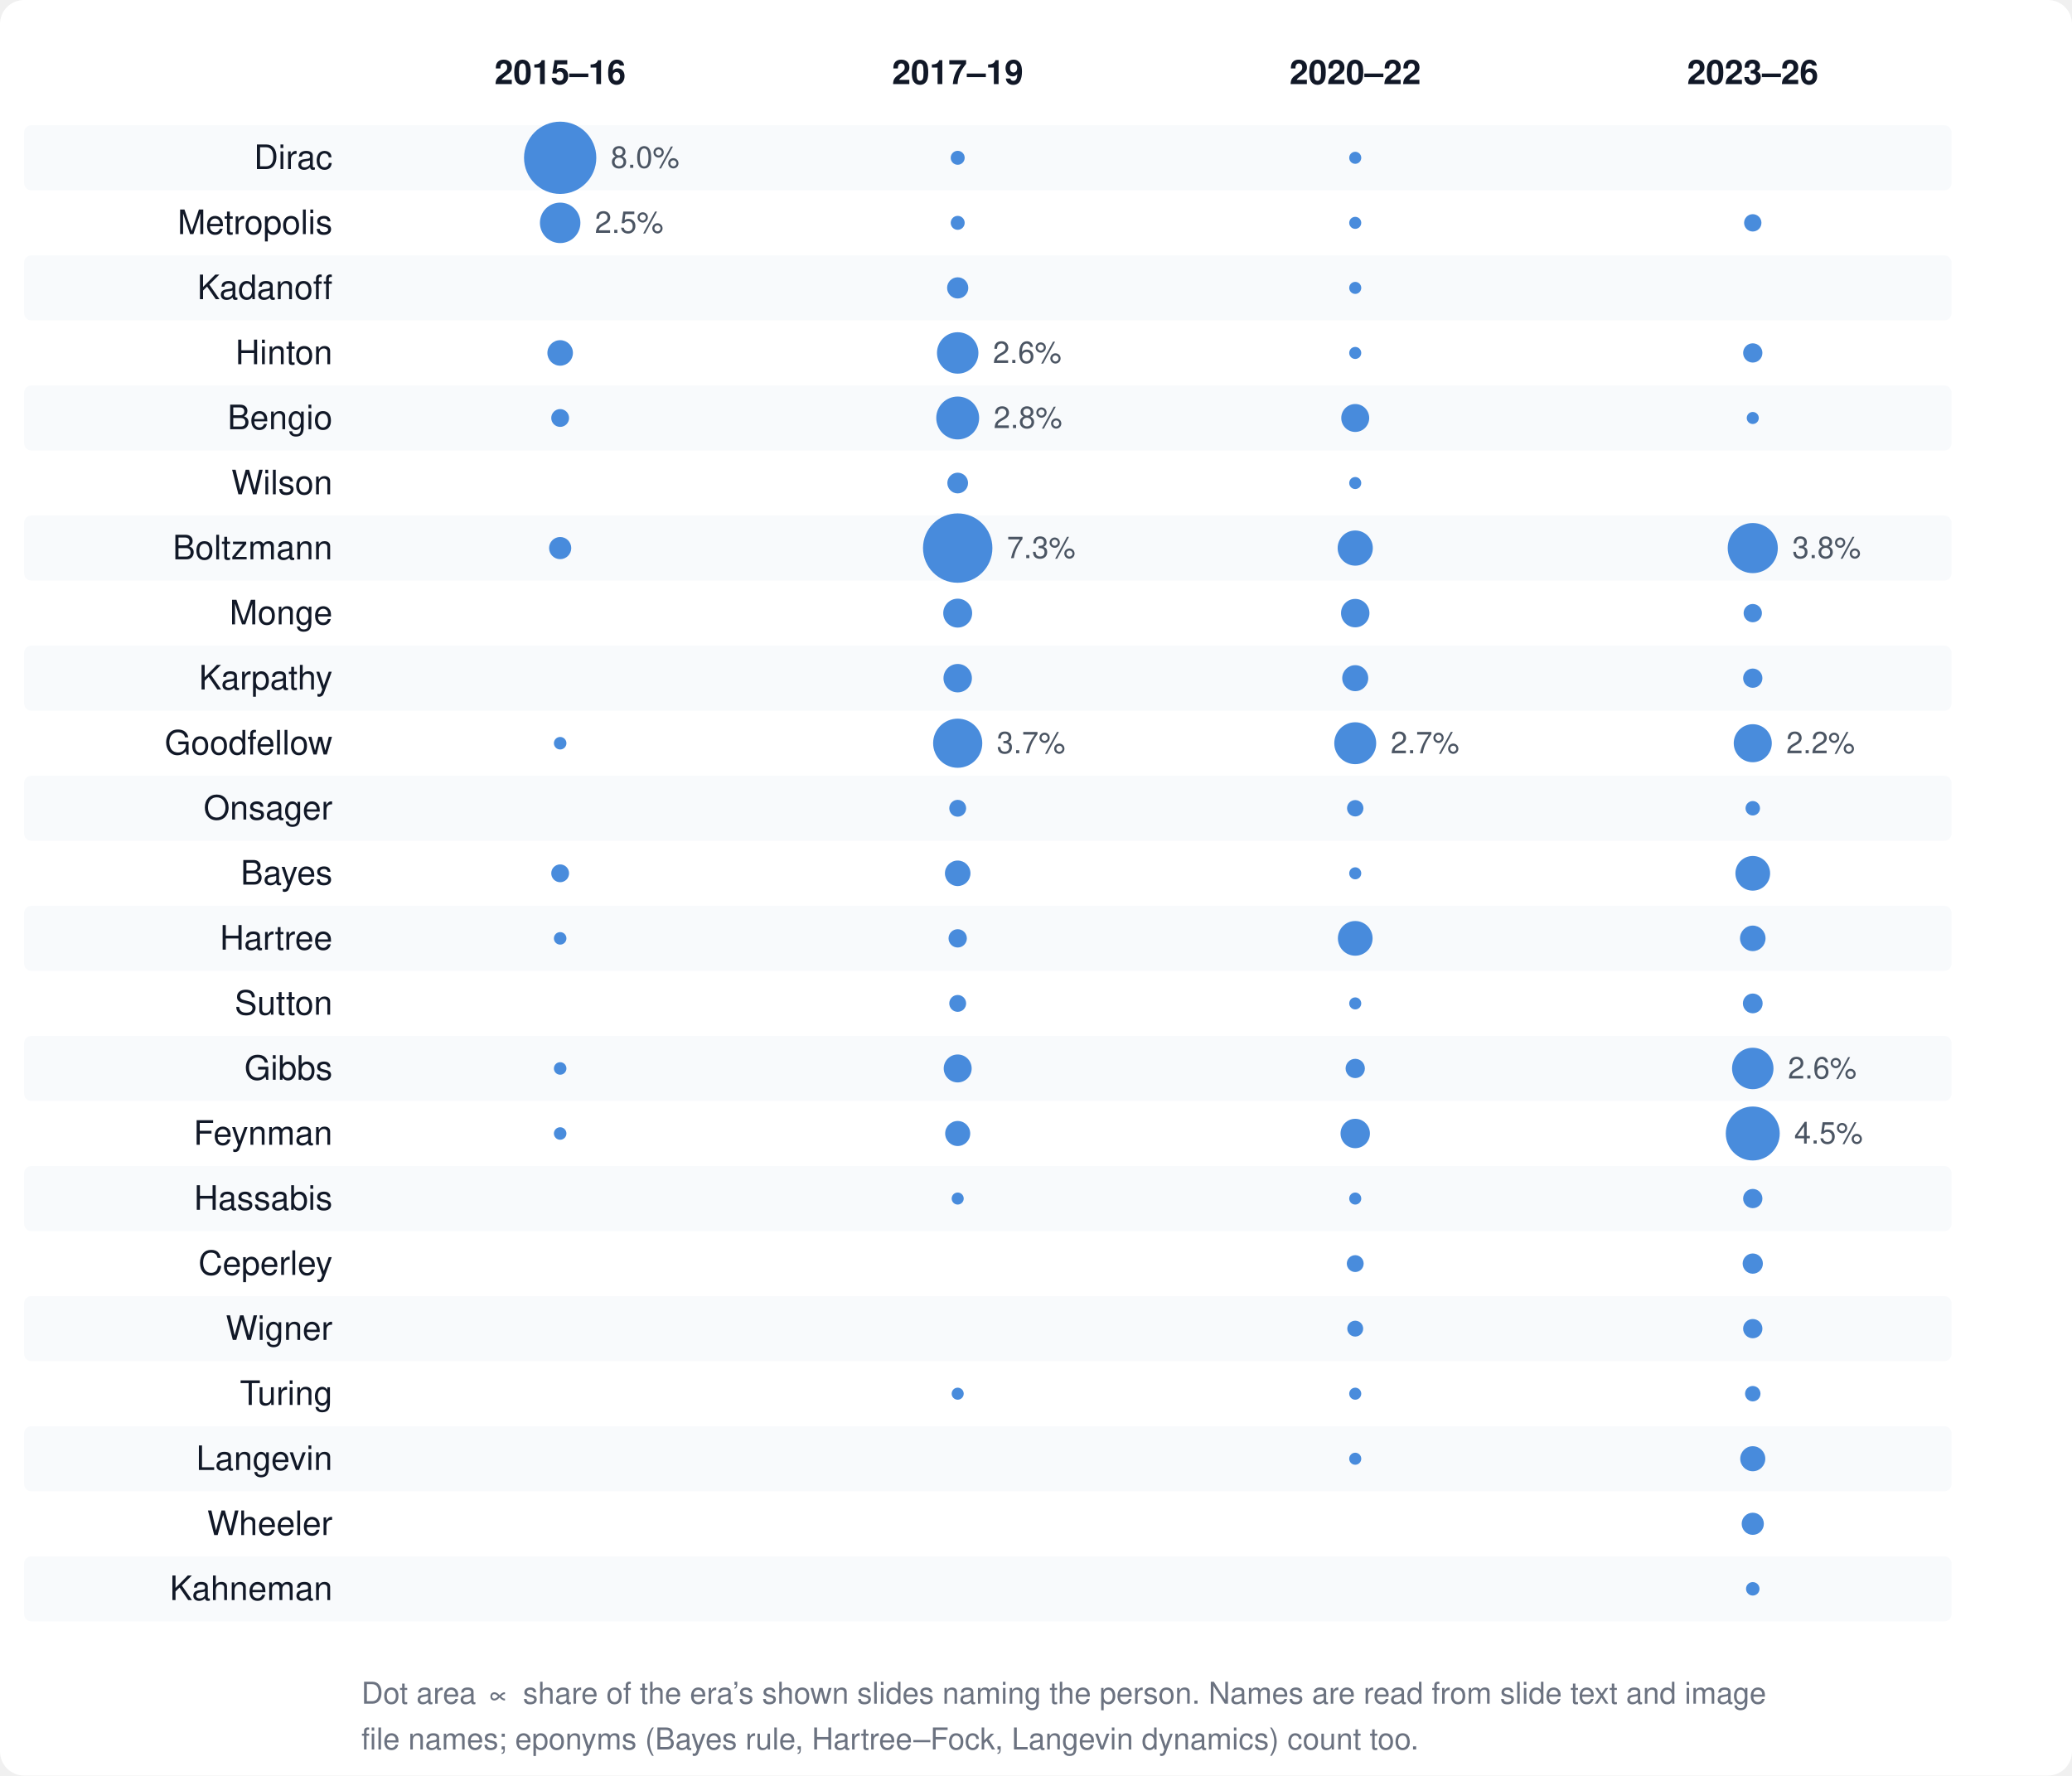
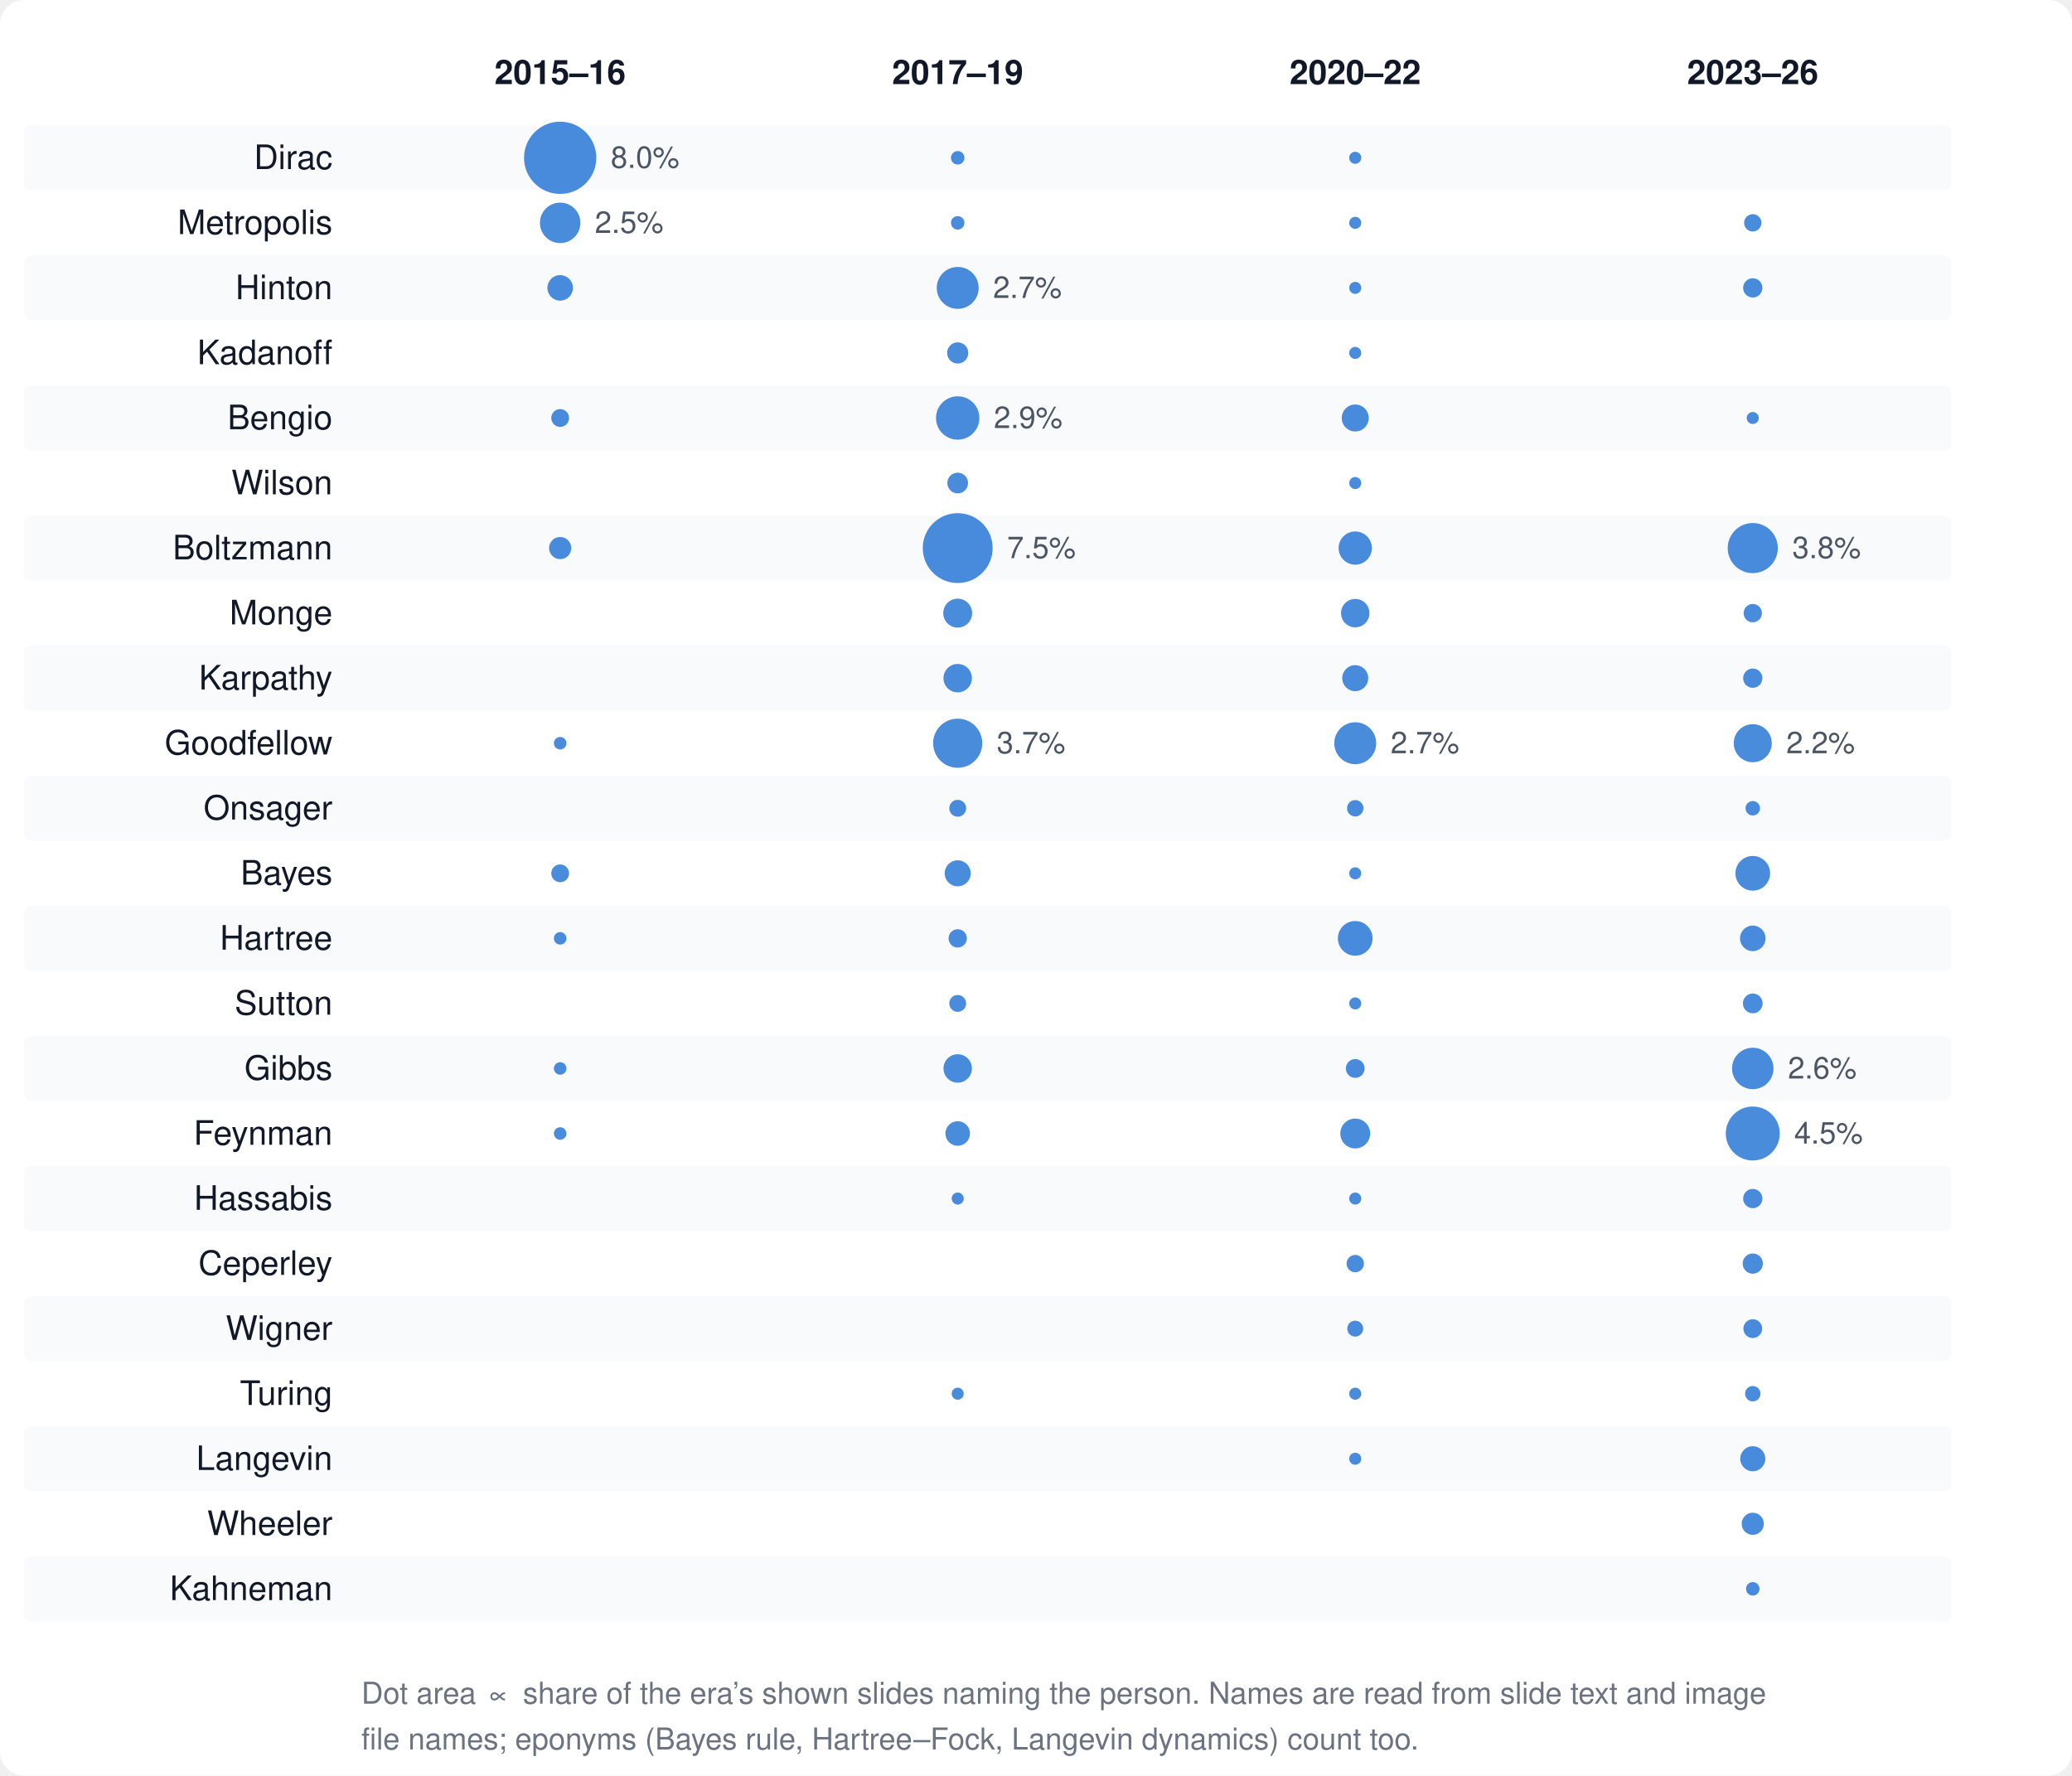
<svg xmlns="http://www.w3.org/2000/svg" viewBox="0 0 860 737" font-family="-apple-system, Helvetica, Arial, sans-serif">
  <rect width="860" height="737" fill="#ffffff" rx="10" />
  <text x="232.5" y="30.0" font-size="14" fill="#111827" text-anchor="middle" font-weight="600" dominant-baseline="middle">2015–16</text>
  <text x="397.5" y="30.0" font-size="14" fill="#111827" text-anchor="middle" font-weight="600" dominant-baseline="middle">2017–19</text>
  <text x="562.5" y="30.0" font-size="14" fill="#111827" text-anchor="middle" font-weight="600" dominant-baseline="middle">2020–22</text>
  <text x="727.5" y="30.0" font-size="14" fill="#111827" text-anchor="middle" font-weight="600" dominant-baseline="middle">2023–26</text>
  <rect x="10" y="52.0" width="800" height="27" fill="#f8fafc" rx="3" />
  <text x="138.0" y="65.5" font-size="14" fill="#111827" text-anchor="end" font-weight="normal" dominant-baseline="middle">Dirac</text>
  <circle cx="232.5" cy="65.5" r="15.0" fill="#2a78d6" fill-opacity="0.85" />
  <text x="253.5" y="65.5" font-size="12.5" fill="#4b5563" text-anchor="start" font-weight="normal" dominant-baseline="middle">8.0%</text>
-   <circle cx="397.5" cy="65.5" r="2.9" fill="#2a78d6" fill-opacity="0.85" />
+   <circle cx="397.5" cy="65.5" r="2.8" fill="#2a78d6" fill-opacity="0.85" />
  <circle cx="562.5" cy="65.5" r="2.5" fill="#2a78d6" fill-opacity="0.85" />
  <text x="138.0" y="92.5" font-size="14" fill="#111827" text-anchor="end" font-weight="normal" dominant-baseline="middle">Metropolis</text>
  <circle cx="232.5" cy="92.5" r="8.4" fill="#2a78d6" fill-opacity="0.85" />
  <text x="246.9" y="92.5" font-size="12.5" fill="#4b5563" text-anchor="start" font-weight="normal" dominant-baseline="middle">2.5%</text>
-   <circle cx="397.5" cy="92.5" r="2.9" fill="#2a78d6" fill-opacity="0.85" />
+   <circle cx="397.5" cy="92.5" r="2.8" fill="#2a78d6" fill-opacity="0.85" />
  <circle cx="562.5" cy="92.5" r="2.5" fill="#2a78d6" fill-opacity="0.85" />
  <circle cx="727.5" cy="92.5" r="3.6" fill="#2a78d6" fill-opacity="0.85" />
  <rect x="10" y="106.0" width="800" height="27" fill="#f8fafc" rx="3" />
-   <text x="138.0" y="119.5" font-size="14" fill="#111827" text-anchor="end" font-weight="normal" dominant-baseline="middle">Kadanoff</text>
-   <circle cx="397.5" cy="119.5" r="4.4" fill="#2a78d6" fill-opacity="0.85" />
+   <text x="138.0" y="119.5" font-size="14" fill="#111827" text-anchor="end" font-weight="normal" dominant-baseline="middle">Hinton</text>
+   <circle cx="232.5" cy="119.5" r="5.3" fill="#2a78d6" fill-opacity="0.85" />
+   <circle cx="397.5" cy="119.5" r="8.7" fill="#2a78d6" fill-opacity="0.85" />
+   <text x="412.2" y="119.5" font-size="12.5" fill="#4b5563" text-anchor="start" font-weight="normal" dominant-baseline="middle">2.7%</text>
  <circle cx="562.5" cy="119.5" r="2.5" fill="#2a78d6" fill-opacity="0.85" />
-   <text x="138.0" y="146.5" font-size="14" fill="#111827" text-anchor="end" font-weight="normal" dominant-baseline="middle">Hinton</text>
-   <circle cx="232.5" cy="146.5" r="5.3" fill="#2a78d6" fill-opacity="0.85" />
-   <circle cx="397.5" cy="146.5" r="8.6" fill="#2a78d6" fill-opacity="0.85" />
-   <text x="412.1" y="146.5" font-size="12.5" fill="#4b5563" text-anchor="start" font-weight="normal" dominant-baseline="middle">2.6%</text>
+   <circle cx="727.5" cy="119.5" r="4.0" fill="#2a78d6" fill-opacity="0.85" />
+   <text x="138.0" y="146.5" font-size="14" fill="#111827" text-anchor="end" font-weight="normal" dominant-baseline="middle">Kadanoff</text>
+   <circle cx="397.5" cy="146.5" r="4.4" fill="#2a78d6" fill-opacity="0.85" />
  <circle cx="562.5" cy="146.5" r="2.5" fill="#2a78d6" fill-opacity="0.85" />
-   <circle cx="727.5" cy="146.5" r="4.0" fill="#2a78d6" fill-opacity="0.85" />
  <rect x="10" y="160.0" width="800" height="27" fill="#f8fafc" rx="3" />
  <text x="138.0" y="173.5" font-size="14" fill="#111827" text-anchor="end" font-weight="normal" dominant-baseline="middle">Bengio</text>
  <circle cx="232.5" cy="173.5" r="3.7" fill="#2a78d6" fill-opacity="0.85" />
-   <circle cx="397.5" cy="173.5" r="8.9" fill="#2a78d6" fill-opacity="0.85" />
-   <text x="412.4" y="173.5" font-size="12.5" fill="#4b5563" text-anchor="start" font-weight="normal" dominant-baseline="middle">2.8%</text>
-   <circle cx="562.5" cy="173.5" r="5.8" fill="#2a78d6" fill-opacity="0.85" />
+   <circle cx="397.5" cy="173.5" r="9.0" fill="#2a78d6" fill-opacity="0.85" />
+   <text x="412.5" y="173.5" font-size="12.5" fill="#4b5563" text-anchor="start" font-weight="normal" dominant-baseline="middle">2.9%</text>
+   <circle cx="562.5" cy="173.5" r="5.6" fill="#2a78d6" fill-opacity="0.85" />
  <circle cx="727.5" cy="173.5" r="2.5" fill="#2a78d6" fill-opacity="0.85" />
  <text x="138.0" y="200.5" font-size="14" fill="#111827" text-anchor="end" font-weight="normal" dominant-baseline="middle">Wilson</text>
  <circle cx="397.5" cy="200.5" r="4.3" fill="#2a78d6" fill-opacity="0.85" />
  <circle cx="562.5" cy="200.5" r="2.5" fill="#2a78d6" fill-opacity="0.85" />
  <rect x="10" y="214.0" width="800" height="27" fill="#f8fafc" rx="3" />
  <text x="138.0" y="227.5" font-size="14" fill="#111827" text-anchor="end" font-weight="normal" dominant-baseline="middle">Boltzmann</text>
  <circle cx="232.5" cy="227.5" r="4.6" fill="#2a78d6" fill-opacity="0.85" />
-   <circle cx="397.5" cy="227.5" r="14.4" fill="#2a78d6" fill-opacity="0.85" />
-   <text x="417.9" y="227.5" font-size="12.5" fill="#4b5563" text-anchor="start" font-weight="normal" dominant-baseline="middle">7.3%</text>
-   <circle cx="562.5" cy="227.5" r="7.3" fill="#2a78d6" fill-opacity="0.85" />
+   <circle cx="397.5" cy="227.5" r="14.5" fill="#2a78d6" fill-opacity="0.85" />
+   <text x="418.0" y="227.5" font-size="12.5" fill="#4b5563" text-anchor="start" font-weight="normal" dominant-baseline="middle">7.5%</text>
+   <circle cx="562.5" cy="227.5" r="6.9" fill="#2a78d6" fill-opacity="0.85" />
  <circle cx="727.5" cy="227.5" r="10.4" fill="#2a78d6" fill-opacity="0.85" />
  <text x="743.9" y="227.5" font-size="12.5" fill="#4b5563" text-anchor="start" font-weight="normal" dominant-baseline="middle">3.8%</text>
  <text x="138.0" y="254.5" font-size="14" fill="#111827" text-anchor="end" font-weight="normal" dominant-baseline="middle">Monge</text>
  <circle cx="397.5" cy="254.5" r="6.0" fill="#2a78d6" fill-opacity="0.85" />
  <circle cx="562.5" cy="254.5" r="5.9" fill="#2a78d6" fill-opacity="0.85" />
  <circle cx="727.5" cy="254.5" r="3.8" fill="#2a78d6" fill-opacity="0.85" />
  <rect x="10" y="268.0" width="800" height="27" fill="#f8fafc" rx="3" />
  <text x="138.0" y="281.5" font-size="14" fill="#111827" text-anchor="end" font-weight="normal" dominant-baseline="middle">Karpathy</text>
  <circle cx="397.5" cy="281.5" r="5.9" fill="#2a78d6" fill-opacity="0.85" />
  <circle cx="562.5" cy="281.5" r="5.4" fill="#2a78d6" fill-opacity="0.85" />
  <circle cx="727.5" cy="281.5" r="4.0" fill="#2a78d6" fill-opacity="0.85" />
  <text x="138.0" y="308.5" font-size="14" fill="#111827" text-anchor="end" font-weight="normal" dominant-baseline="middle">Goodfellow</text>
  <circle cx="232.5" cy="308.5" r="2.6" fill="#2a78d6" fill-opacity="0.85" />
  <circle cx="397.5" cy="308.5" r="10.2" fill="#2a78d6" fill-opacity="0.85" />
  <text x="413.7" y="308.5" font-size="12.5" fill="#4b5563" text-anchor="start" font-weight="normal" dominant-baseline="middle">3.7%</text>
  <circle cx="562.5" cy="308.5" r="8.7" fill="#2a78d6" fill-opacity="0.85" />
  <text x="577.2" y="308.5" font-size="12.5" fill="#4b5563" text-anchor="start" font-weight="normal" dominant-baseline="middle">2.7%</text>
  <circle cx="727.5" cy="308.5" r="7.9" fill="#2a78d6" fill-opacity="0.85" />
  <text x="741.4" y="308.5" font-size="12.5" fill="#4b5563" text-anchor="start" font-weight="normal" dominant-baseline="middle">2.2%</text>
  <rect x="10" y="322.0" width="800" height="27" fill="#f8fafc" rx="3" />
  <text x="138.0" y="335.5" font-size="14" fill="#111827" text-anchor="end" font-weight="normal" dominant-baseline="middle">Onsager</text>
  <circle cx="397.5" cy="335.5" r="3.5" fill="#2a78d6" fill-opacity="0.85" />
  <circle cx="562.5" cy="335.5" r="3.4" fill="#2a78d6" fill-opacity="0.85" />
  <circle cx="727.5" cy="335.5" r="3.0" fill="#2a78d6" fill-opacity="0.85" />
  <text x="138.0" y="362.5" font-size="14" fill="#111827" text-anchor="end" font-weight="normal" dominant-baseline="middle">Bayes</text>
  <circle cx="232.5" cy="362.5" r="3.7" fill="#2a78d6" fill-opacity="0.85" />
-   <circle cx="397.5" cy="362.5" r="5.3" fill="#2a78d6" fill-opacity="0.85" />
+   <circle cx="397.5" cy="362.5" r="5.4" fill="#2a78d6" fill-opacity="0.85" />
  <circle cx="562.5" cy="362.5" r="2.5" fill="#2a78d6" fill-opacity="0.85" />
  <circle cx="727.5" cy="362.5" r="7.2" fill="#2a78d6" fill-opacity="0.85" />
  <rect x="10" y="376.0" width="800" height="27" fill="#f8fafc" rx="3" />
  <text x="138.0" y="389.5" font-size="14" fill="#111827" text-anchor="end" font-weight="normal" dominant-baseline="middle">Hartree</text>
  <circle cx="232.5" cy="389.5" r="2.6" fill="#2a78d6" fill-opacity="0.85" />
  <circle cx="397.5" cy="389.5" r="3.8" fill="#2a78d6" fill-opacity="0.85" />
  <circle cx="562.5" cy="389.5" r="7.2" fill="#2a78d6" fill-opacity="0.85" />
  <circle cx="727.5" cy="389.5" r="5.3" fill="#2a78d6" fill-opacity="0.85" />
  <text x="138.0" y="416.5" font-size="14" fill="#111827" text-anchor="end" font-weight="normal" dominant-baseline="middle">Sutton</text>
  <circle cx="397.5" cy="416.5" r="3.5" fill="#2a78d6" fill-opacity="0.85" />
  <circle cx="562.5" cy="416.5" r="2.5" fill="#2a78d6" fill-opacity="0.85" />
  <circle cx="727.5" cy="416.5" r="4.1" fill="#2a78d6" fill-opacity="0.85" />
  <rect x="10" y="430.0" width="800" height="27" fill="#f8fafc" rx="3" />
  <text x="138.0" y="443.5" font-size="14" fill="#111827" text-anchor="end" font-weight="normal" dominant-baseline="middle">Gibbs</text>
  <circle cx="232.5" cy="443.5" r="2.6" fill="#2a78d6" fill-opacity="0.85" />
-   <circle cx="397.5" cy="443.5" r="5.8" fill="#2a78d6" fill-opacity="0.85" />
-   <circle cx="562.5" cy="443.5" r="4.0" fill="#2a78d6" fill-opacity="0.85" />
+   <circle cx="397.5" cy="443.5" r="5.9" fill="#2a78d6" fill-opacity="0.85" />
+   <circle cx="562.5" cy="443.5" r="3.9" fill="#2a78d6" fill-opacity="0.85" />
  <circle cx="727.5" cy="443.5" r="8.6" fill="#2a78d6" fill-opacity="0.85" />
  <text x="742.1" y="443.5" font-size="12.5" fill="#4b5563" text-anchor="start" font-weight="normal" dominant-baseline="middle">2.6%</text>
  <text x="138.0" y="470.5" font-size="14" fill="#111827" text-anchor="end" font-weight="normal" dominant-baseline="middle">Feynman</text>
  <circle cx="232.5" cy="470.5" r="2.6" fill="#2a78d6" fill-opacity="0.85" />
-   <circle cx="397.5" cy="470.5" r="5.2" fill="#2a78d6" fill-opacity="0.85" />
-   <circle cx="562.5" cy="470.5" r="6.1" fill="#2a78d6" fill-opacity="0.85" />
+   <circle cx="397.5" cy="470.5" r="5.1" fill="#2a78d6" fill-opacity="0.85" />
+   <circle cx="562.5" cy="470.5" r="6.2" fill="#2a78d6" fill-opacity="0.85" />
  <circle cx="727.5" cy="470.5" r="11.2" fill="#2a78d6" fill-opacity="0.85" />
  <text x="744.7" y="470.5" font-size="12.5" fill="#4b5563" text-anchor="start" font-weight="normal" dominant-baseline="middle">4.5%</text>
  <rect x="10" y="484.0" width="800" height="27" fill="#f8fafc" rx="3" />
  <text x="138.0" y="497.5" font-size="14" fill="#111827" text-anchor="end" font-weight="normal" dominant-baseline="middle">Hassabis</text>
  <circle cx="397.5" cy="497.5" r="2.5" fill="#2a78d6" fill-opacity="0.85" />
  <circle cx="562.5" cy="497.5" r="2.5" fill="#2a78d6" fill-opacity="0.85" />
  <circle cx="727.5" cy="497.5" r="4.0" fill="#2a78d6" fill-opacity="0.85" />
  <text x="138.0" y="524.5" font-size="14" fill="#111827" text-anchor="end" font-weight="normal" dominant-baseline="middle">Ceperley</text>
-   <circle cx="562.5" cy="524.5" r="3.5" fill="#2a78d6" fill-opacity="0.85" />
+   <circle cx="562.5" cy="524.5" r="3.6" fill="#2a78d6" fill-opacity="0.85" />
  <circle cx="727.5" cy="524.5" r="4.2" fill="#2a78d6" fill-opacity="0.85" />
  <rect x="10" y="538.0" width="800" height="27" fill="#f8fafc" rx="3" />
  <text x="138.0" y="551.5" font-size="14" fill="#111827" text-anchor="end" font-weight="normal" dominant-baseline="middle">Wigner</text>
  <circle cx="562.5" cy="551.5" r="3.3" fill="#2a78d6" fill-opacity="0.85" />
-   <circle cx="727.5" cy="551.5" r="4.0" fill="#2a78d6" fill-opacity="0.85" />
+   <circle cx="727.5" cy="551.5" r="3.9" fill="#2a78d6" fill-opacity="0.85" />
  <text x="138.0" y="578.5" font-size="14" fill="#111827" text-anchor="end" font-weight="normal" dominant-baseline="middle">Turing</text>
  <circle cx="397.5" cy="578.5" r="2.5" fill="#2a78d6" fill-opacity="0.85" />
  <circle cx="562.5" cy="578.5" r="2.5" fill="#2a78d6" fill-opacity="0.85" />
  <circle cx="727.5" cy="578.5" r="3.2" fill="#2a78d6" fill-opacity="0.85" />
  <rect x="10" y="592.0" width="800" height="27" fill="#f8fafc" rx="3" />
  <text x="138.0" y="605.5" font-size="14" fill="#111827" text-anchor="end" font-weight="normal" dominant-baseline="middle">Langevin</text>
  <circle cx="562.5" cy="605.5" r="2.5" fill="#2a78d6" fill-opacity="0.85" />
  <circle cx="727.5" cy="605.5" r="5.2" fill="#2a78d6" fill-opacity="0.85" />
  <text x="138.0" y="632.5" font-size="14" fill="#111827" text-anchor="end" font-weight="normal" dominant-baseline="middle">Wheeler</text>
  <circle cx="727.5" cy="632.5" r="4.6" fill="#2a78d6" fill-opacity="0.85" />
  <rect x="10" y="646.0" width="800" height="27" fill="#f8fafc" rx="3" />
  <text x="138.0" y="659.5" font-size="14" fill="#111827" text-anchor="end" font-weight="normal" dominant-baseline="middle">Kahneman</text>
  <circle cx="727.5" cy="659.5" r="2.8" fill="#2a78d6" fill-opacity="0.85" />
  <text x="150.0" y="703.0" font-size="12.5" fill="#6b7280" text-anchor="start" font-weight="normal" dominant-baseline="middle">Dot area ∝ share of the era’s shown slides naming the person. Names are read from slide text and image</text>
  <text x="150.0" y="722.0" font-size="12.5" fill="#6b7280" text-anchor="start" font-weight="normal" dominant-baseline="middle">file names; eponyms (Bayes rule, Hartree–Fock, Langevin dynamics) count too.</text>
</svg>
